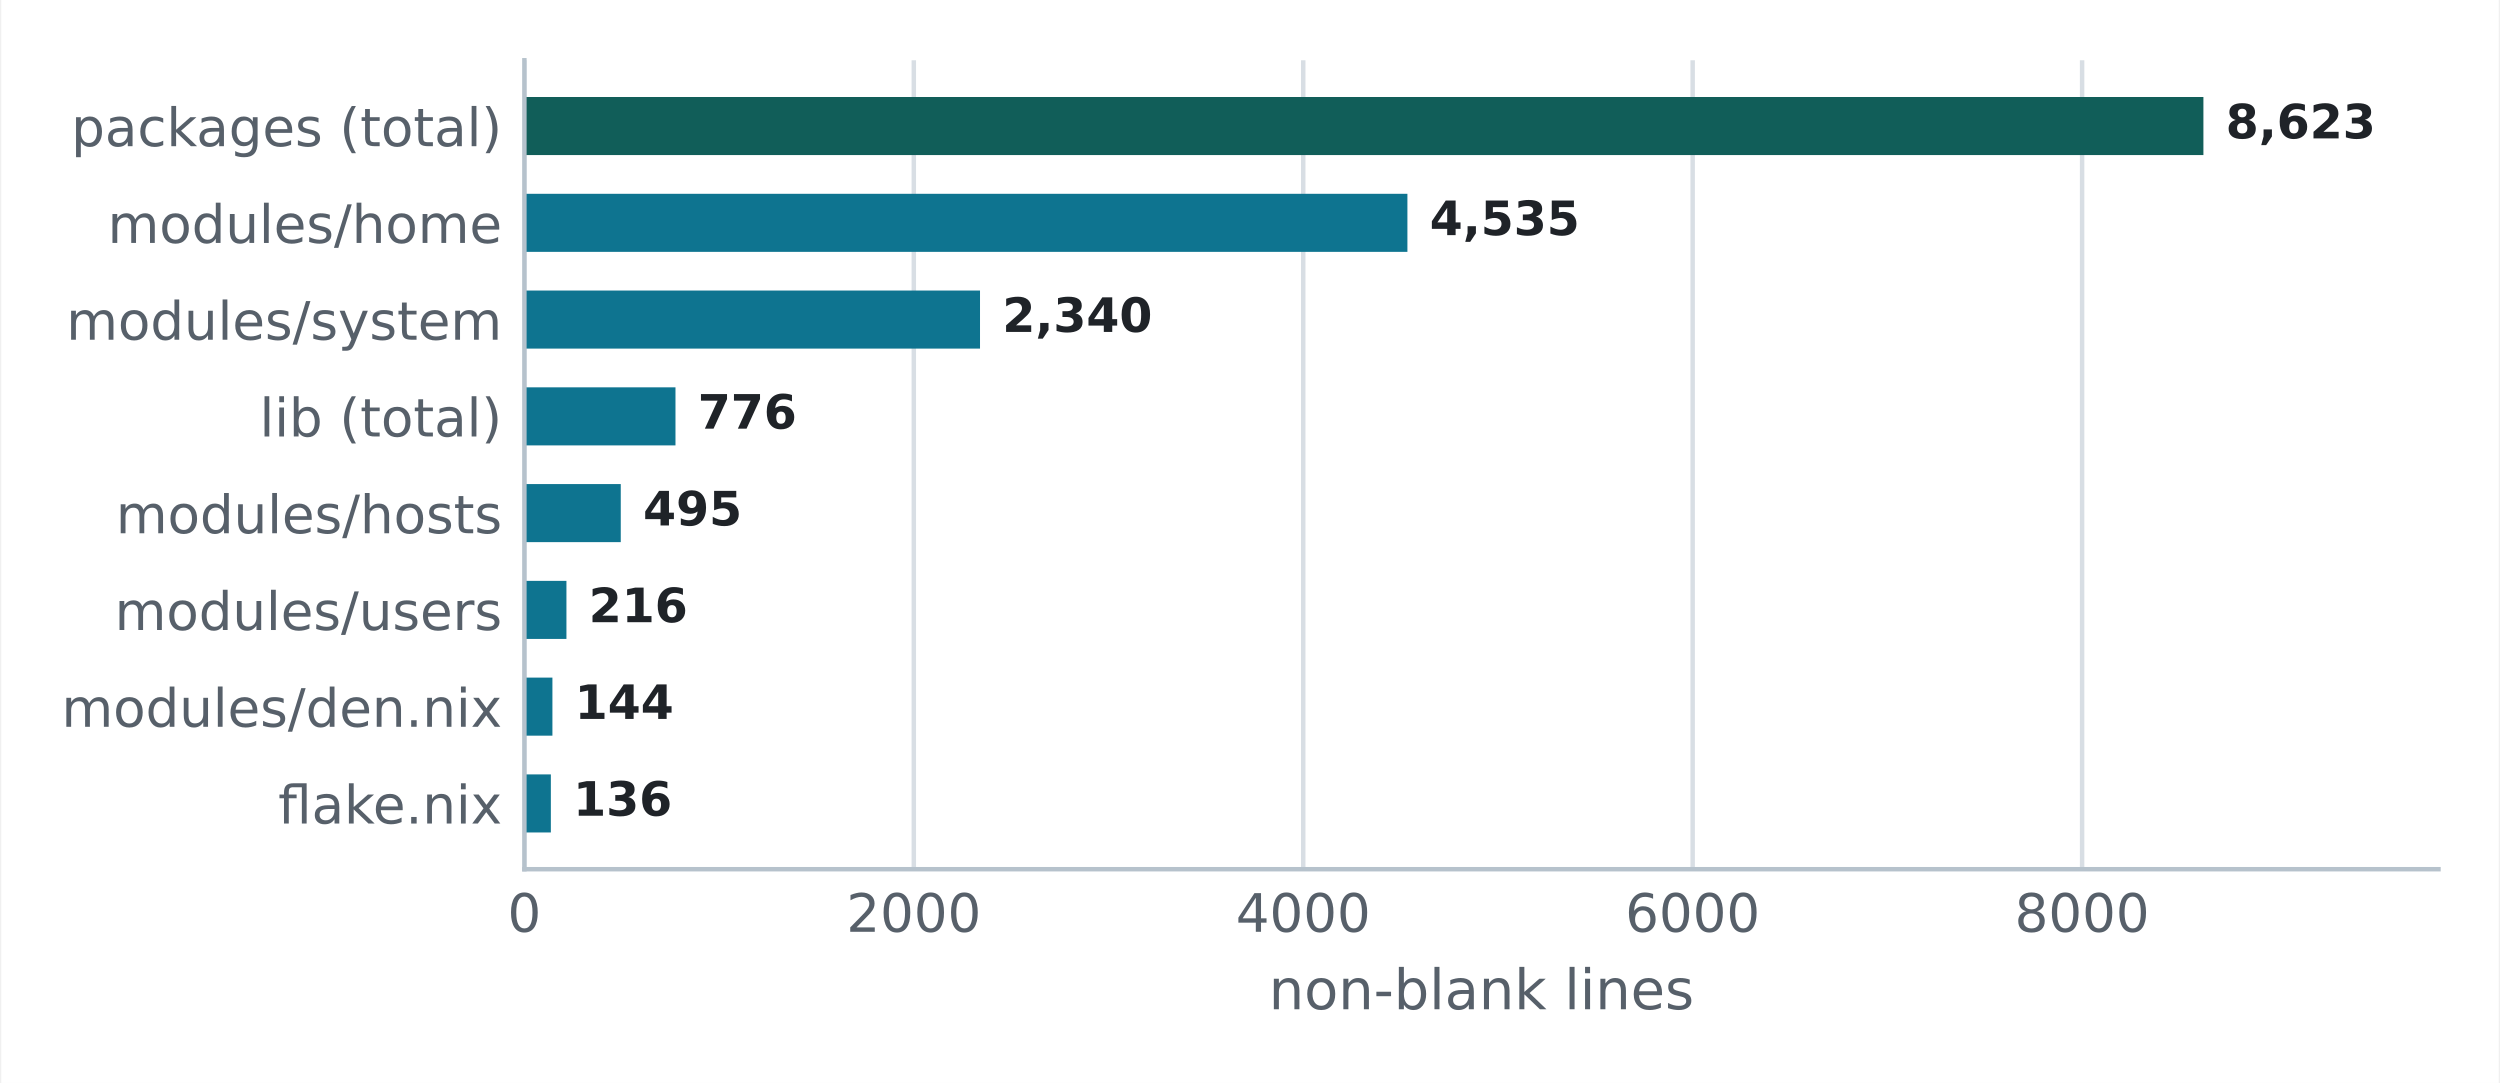
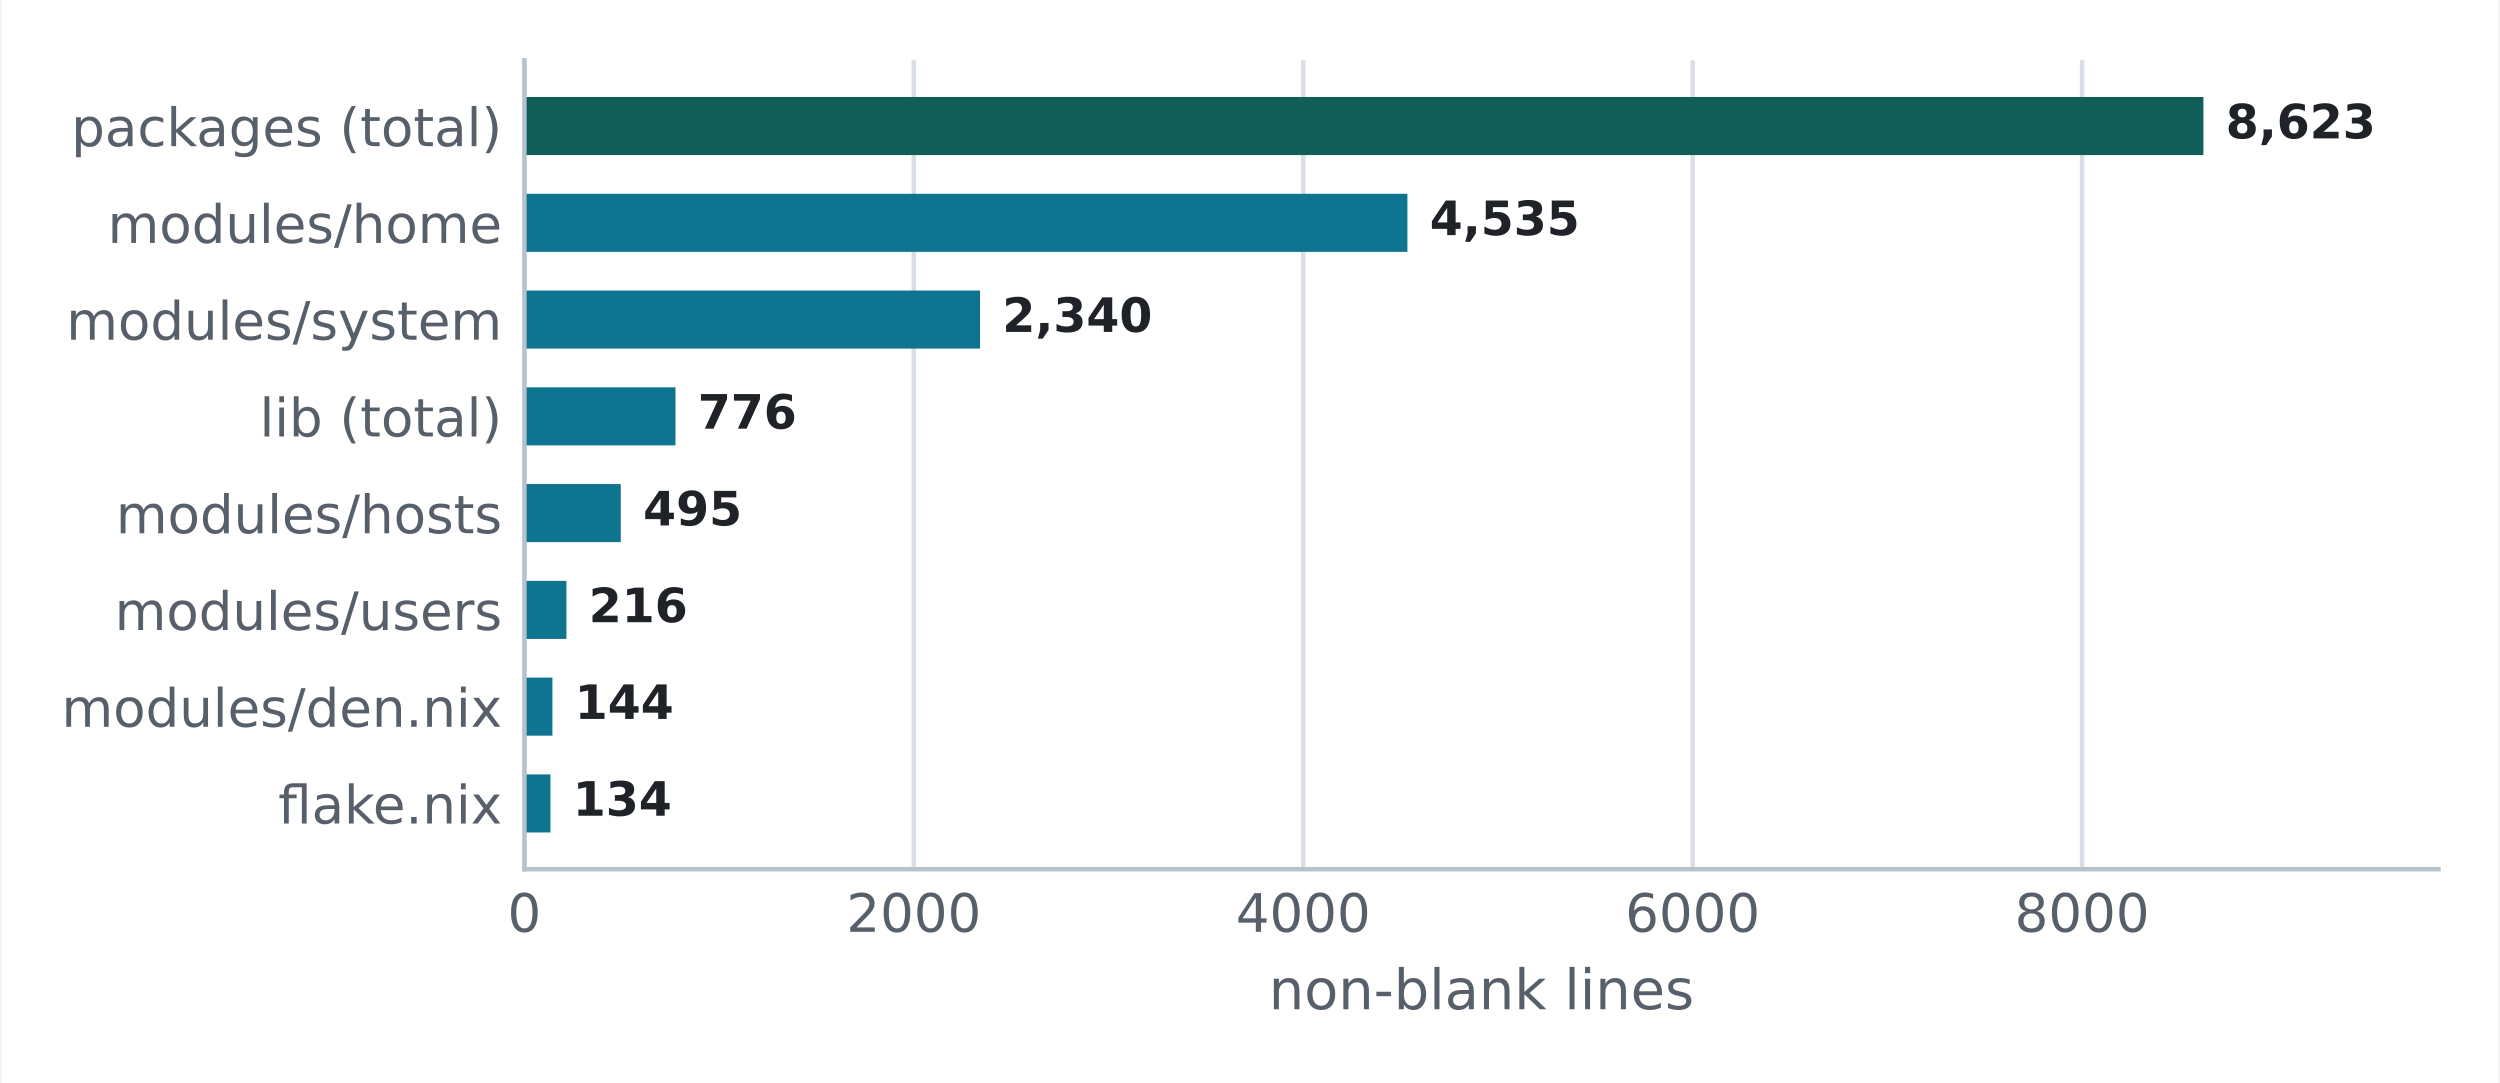
<svg xmlns="http://www.w3.org/2000/svg" xmlns:xlink="http://www.w3.org/1999/xlink" width="995" height="431" viewBox="0 0 447.591 194.078" version="1.1">
  <defs>
    <style type="text/css">*{stroke-linejoin: round; stroke-linecap: butt}</style>
  </defs>
  <g id="figure_1">
    <g id="patch_1">
      <path d="M 0 194.078  L 447.591 194.078  L 447.591 0  L 0 0  z " style="fill: #ffffff" />
    </g>
    <g id="axes_1">
      <g id="patch_2">
        <path d="M 93.751 155.778  L 436.791 155.778  L 436.791 10.8  L 93.751 10.8  z " style="fill: #ffffff" />
      </g>
      <g id="matplotlib.axis_1">
        <g id="xtick_1">
          <g id="line2d_1">
            <path d="M 93.751 155.778  L 93.751 10.8  " clip-path="url(#p4f550c6e6d)" style="fill: none; stroke: #d8dee4; stroke-width: 0.8; stroke-linecap: square" />
          </g>
          <g id="line2d_2" />
          <g id="text_1">
            <g style="fill: #57606a" transform="translate(90.72875 166.9954) scale(0.095 -0.095)">
              <defs>
                <path id="DejaVuSans-13" d="M 2034 4250  Q 1547 4250 1301 3770  Q 1056 3291 1056 2328  Q 1056 1369 1301 889  Q 1547 409 2034 409  Q 2525 409 2770 889  Q 3016 1369 3016 2328  Q 3016 3291 2770 3770  Q 2525 4250 2034 4250  z M 2034 4750  Q 2819 4750 3233 4129  Q 3647 3509 3647 2328  Q 3647 1150 3233 529  Q 2819 -91 2034 -91  Q 1250 -91 836 529  Q 422 1150 422 2328  Q 422 3509 836 4129  Q 1250 4750 2034 4750  z " transform="scale(0.015625)" />
              </defs>
              <use xlink:href="#DejaVuSans-13" />
            </g>
          </g>
        </g>
        <g id="xtick_2">
          <g id="line2d_3">
            <path d="M 163.544 155.778  L 163.544 10.8  " clip-path="url(#p4f550c6e6d)" style="fill: none; stroke: #d8dee4; stroke-width: 0.8; stroke-linecap: square" />
          </g>
          <g id="line2d_4" />
          <g id="text_2">
            <g style="fill: #57606a" transform="translate(151.4551 166.9954) scale(0.095 -0.095)">
              <defs>
                <path id="DejaVuSans-15" d="M 1228 531  L 3431 531  L 3431 0  L 469 0  L 469 531  Q 828 903 1448 1529  Q 2069 2156 2228 2338  Q 2531 2678 2651 2914  Q 2772 3150 2772 3378  Q 2772 3750 2511 3984  Q 2250 4219 1831 4219  Q 1534 4219 1204 4116  Q 875 4013 500 3803  L 500 4441  Q 881 4594 1212 4672  Q 1544 4750 1819 4750  Q 2544 4750 2975 4387  Q 3406 4025 3406 3419  Q 3406 3131 3298 2873  Q 3191 2616 2906 2266  Q 2828 2175 2409 1742  Q 1991 1309 1228 531  z " transform="scale(0.015625)" />
              </defs>
              <use xlink:href="#DejaVuSans-15" />
              <use xlink:href="#DejaVuSans-13" transform="translate(63.625 0)" />
              <use xlink:href="#DejaVuSans-13" transform="translate(127.25 0)" />
              <use xlink:href="#DejaVuSans-13" transform="translate(190.875 0)" />
            </g>
          </g>
        </g>
        <g id="xtick_3">
          <g id="line2d_5">
            <path d="M 233.337 155.778  L 233.337 10.8  " clip-path="url(#p4f550c6e6d)" style="fill: none; stroke: #d8dee4; stroke-width: 0.8; stroke-linecap: square" />
          </g>
          <g id="line2d_6" />
          <g id="text_3">
            <g style="fill: #57606a" transform="translate(221.2481 166.9954) scale(0.095 -0.095)">
              <defs>
                <path id="DejaVuSans-17" d="M 2419 4116  L 825 1625  L 2419 1625  L 2419 4116  z M 2253 4666  L 3047 4666  L 3047 1625  L 3713 1625  L 3713 1100  L 3047 1100  L 3047 0  L 2419 0  L 2419 1100  L 313 1100  L 313 1709  L 2253 4666  z " transform="scale(0.015625)" />
              </defs>
              <use xlink:href="#DejaVuSans-17" />
              <use xlink:href="#DejaVuSans-13" transform="translate(63.625 0)" />
              <use xlink:href="#DejaVuSans-13" transform="translate(127.25 0)" />
              <use xlink:href="#DejaVuSans-13" transform="translate(190.875 0)" />
            </g>
          </g>
        </g>
        <g id="xtick_4">
          <g id="line2d_7">
            <path d="M 303.13 155.778  L 303.13 10.8  " clip-path="url(#p4f550c6e6d)" style="fill: none; stroke: #d8dee4; stroke-width: 0.8; stroke-linecap: square" />
          </g>
          <g id="line2d_8" />
          <g id="text_4">
            <g style="fill: #57606a" transform="translate(291.041 166.9954) scale(0.095 -0.095)">
              <defs>
                <path id="DejaVuSans-19" d="M 2113 2584  Q 1688 2584 1439 2293  Q 1191 2003 1191 1497  Q 1191 994 1439 701  Q 1688 409 2113 409  Q 2538 409 2786 701  Q 3034 994 3034 1497  Q 3034 2003 2786 2293  Q 2538 2584 2113 2584  z M 3366 4563  L 3366 3988  Q 3128 4100 2886 4159  Q 2644 4219 2406 4219  Q 1781 4219 1451 3797  Q 1122 3375 1075 2522  Q 1259 2794 1537 2939  Q 1816 3084 2150 3084  Q 2853 3084 3261 2657  Q 3669 2231 3669 1497  Q 3669 778 3244 343  Q 2819 -91 2113 -91  Q 1303 -91 875 529  Q 447 1150 447 2328  Q 447 3434 972 4092  Q 1497 4750 2381 4750  Q 2619 4750 2861 4703  Q 3103 4656 3366 4563  z " transform="scale(0.015625)" />
              </defs>
              <use xlink:href="#DejaVuSans-19" />
              <use xlink:href="#DejaVuSans-13" transform="translate(63.625 0)" />
              <use xlink:href="#DejaVuSans-13" transform="translate(127.25 0)" />
              <use xlink:href="#DejaVuSans-13" transform="translate(190.875 0)" />
            </g>
          </g>
        </g>
        <g id="xtick_5">
          <g id="line2d_9">
            <path d="M 372.923 155.778  L 372.923 10.8  " clip-path="url(#p4f550c6e6d)" style="fill: none; stroke: #d8dee4; stroke-width: 0.8; stroke-linecap: square" />
          </g>
          <g id="line2d_10" />
          <g id="text_5">
            <g style="fill: #57606a" transform="translate(360.834 166.9954) scale(0.095 -0.095)">
              <defs>
                <path id="DejaVuSans-1b" d="M 2034 2216  Q 1584 2216 1326 1975  Q 1069 1734 1069 1313  Q 1069 891 1326 650  Q 1584 409 2034 409  Q 2484 409 2743 651  Q 3003 894 3003 1313  Q 3003 1734 2745 1975  Q 2488 2216 2034 2216  z M 1403 2484  Q 997 2584 770 2862  Q 544 3141 544 3541  Q 544 4100 942 4425  Q 1341 4750 2034 4750  Q 2731 4750 3128 4425  Q 3525 4100 3525 3541  Q 3525 3141 3298 2862  Q 3072 2584 2669 2484  Q 3125 2378 3379 2068  Q 3634 1759 3634 1313  Q 3634 634 3220 271  Q 2806 -91 2034 -91  Q 1263 -91 848 271  Q 434 634 434 1313  Q 434 1759 690 2068  Q 947 2378 1403 2484  z M 1172 3481  Q 1172 3119 1398 2916  Q 1625 2713 2034 2713  Q 2441 2713 2670 2916  Q 2900 3119 2900 3481  Q 2900 3844 2670 4047  Q 2441 4250 2034 4250  Q 1625 4250 1398 4047  Q 1172 3844 1172 3481  z " transform="scale(0.015625)" />
              </defs>
              <use xlink:href="#DejaVuSans-1b" />
              <use xlink:href="#DejaVuSans-13" transform="translate(63.625 0)" />
              <use xlink:href="#DejaVuSans-13" transform="translate(127.25 0)" />
              <use xlink:href="#DejaVuSans-13" transform="translate(190.875 0)" />
            </g>
          </g>
        </g>
        <g id="text_6">
          <g style="fill: #57606a" transform="translate(227.1616 180.8761) scale(0.1 -0.1)">
            <defs>
              <path id="DejaVuSans-51" d="M 3513 2113  L 3513 0  L 2938 0  L 2938 2094  Q 2938 2591 2744 2837  Q 2550 3084 2163 3084  Q 1697 3084 1428 2787  Q 1159 2491 1159 1978  L 1159 0  L 581 0  L 581 3500  L 1159 3500  L 1159 2956  Q 1366 3272 1645 3428  Q 1925 3584 2291 3584  Q 2894 3584 3203 3211  Q 3513 2838 3513 2113  z " transform="scale(0.015625)" />
              <path id="DejaVuSans-52" d="M 1959 3097  Q 1497 3097 1228 2736  Q 959 2375 959 1747  Q 959 1119 1226 758  Q 1494 397 1959 397  Q 2419 397 2687 759  Q 2956 1122 2956 1747  Q 2956 2369 2687 2733  Q 2419 3097 1959 3097  z M 1959 3584  Q 2709 3584 3137 3096  Q 3566 2609 3566 1747  Q 3566 888 3137 398  Q 2709 -91 1959 -91  Q 1206 -91 779 398  Q 353 888 353 1747  Q 353 2609 779 3096  Q 1206 3584 1959 3584  z " transform="scale(0.015625)" />
              <path id="DejaVuSans-10" d="M 313 2009  L 1997 2009  L 1997 1497  L 313 1497  L 313 2009  z " transform="scale(0.015625)" />
              <path id="DejaVuSans-45" d="M 3116 1747  Q 3116 2381 2855 2742  Q 2594 3103 2138 3103  Q 1681 3103 1420 2742  Q 1159 2381 1159 1747  Q 1159 1113 1420 752  Q 1681 391 2138 391  Q 2594 391 2855 752  Q 3116 1113 3116 1747  z M 1159 2969  Q 1341 3281 1617 3432  Q 1894 3584 2278 3584  Q 2916 3584 3314 3078  Q 3713 2572 3713 1747  Q 3713 922 3314 415  Q 2916 -91 2278 -91  Q 1894 -91 1617 61  Q 1341 213 1159 525  L 1159 0  L 581 0  L 581 4863  L 1159 4863  L 1159 2969  z " transform="scale(0.015625)" />
              <path id="DejaVuSans-4f" d="M 603 4863  L 1178 4863  L 1178 0  L 603 0  L 603 4863  z " transform="scale(0.015625)" />
              <path id="DejaVuSans-44" d="M 2194 1759  Q 1497 1759 1228 1600  Q 959 1441 959 1056  Q 959 750 1161 570  Q 1363 391 1709 391  Q 2188 391 2477 730  Q 2766 1069 2766 1631  L 2766 1759  L 2194 1759  z M 3341 1997  L 3341 0  L 2766 0  L 2766 531  Q 2569 213 2275 61  Q 1981 -91 1556 -91  Q 1019 -91 701 211  Q 384 513 384 1019  Q 384 1609 779 1909  Q 1175 2209 1959 2209  L 2766 2209  L 2766 2266  Q 2766 2663 2505 2880  Q 2244 3097 1772 3097  Q 1472 3097 1187 3025  Q 903 2953 641 2809  L 641 3341  Q 956 3463 1253 3523  Q 1550 3584 1831 3584  Q 2591 3584 2966 3190  Q 3341 2797 3341 1997  z " transform="scale(0.015625)" />
              <path id="DejaVuSans-4e" d="M 581 4863  L 1159 4863  L 1159 1991  L 2875 3500  L 3609 3500  L 1753 1863  L 3688 0  L 2938 0  L 1159 1709  L 1159 0  L 581 0  L 581 4863  z " transform="scale(0.015625)" />
              <path id="DejaVuSans-3" transform="scale(0.015625)" />
              <path id="DejaVuSans-4c" d="M 603 3500  L 1178 3500  L 1178 0  L 603 0  L 603 3500  z M 603 4863  L 1178 4863  L 1178 4134  L 603 4134  L 603 4863  z " transform="scale(0.015625)" />
              <path id="DejaVuSans-48" d="M 3597 1894  L 3597 1613  L 953 1613  Q 991 1019 1311 708  Q 1631 397 2203 397  Q 2534 397 2845 478  Q 3156 559 3463 722  L 3463 178  Q 3153 47 2828 -22  Q 2503 -91 2169 -91  Q 1331 -91 842 396  Q 353 884 353 1716  Q 353 2575 817 3079  Q 1281 3584 2069 3584  Q 2775 3584 3186 3129  Q 3597 2675 3597 1894  z M 3022 2063  Q 3016 2534 2758 2815  Q 2500 3097 2075 3097  Q 1594 3097 1305 2825  Q 1016 2553 972 2059  L 3022 2063  z " transform="scale(0.015625)" />
              <path id="DejaVuSans-56" d="M 2834 3397  L 2834 2853  Q 2591 2978 2328 3040  Q 2066 3103 1784 3103  Q 1356 3103 1142 2972  Q 928 2841 928 2578  Q 928 2378 1081 2264  Q 1234 2150 1697 2047  L 1894 2003  Q 2506 1872 2764 1633  Q 3022 1394 3022 966  Q 3022 478 2636 193  Q 2250 -91 1575 -91  Q 1294 -91 989 -36  Q 684 19 347 128  L 347 722  Q 666 556 975 473  Q 1284 391 1588 391  Q 1994 391 2212 530  Q 2431 669 2431 922  Q 2431 1156 2273 1281  Q 2116 1406 1581 1522  L 1381 1569  Q 847 1681 609 1914  Q 372 2147 372 2553  Q 372 3047 722 3315  Q 1072 3584 1716 3584  Q 2034 3584 2315 3537  Q 2597 3491 2834 3397  z " transform="scale(0.015625)" />
            </defs>
            <use xlink:href="#DejaVuSans-51" />
            <use xlink:href="#DejaVuSans-52" transform="translate(63.375 0)" />
            <use xlink:href="#DejaVuSans-51" transform="translate(124.5625 0)" />
            <use xlink:href="#DejaVuSans-10" transform="translate(187.9375 0)" />
            <use xlink:href="#DejaVuSans-45" transform="translate(224.0156 0)" />
            <use xlink:href="#DejaVuSans-4f" transform="translate(287.5 0)" />
            <use xlink:href="#DejaVuSans-44" transform="translate(315.2812 0)" />
            <use xlink:href="#DejaVuSans-51" transform="translate(376.5625 0)" />
            <use xlink:href="#DejaVuSans-4e" transform="translate(439.9375 0)" />
            <use xlink:href="#DejaVuSans-3" transform="translate(497.8438 0)" />
            <use xlink:href="#DejaVuSans-4f" transform="translate(529.625 0)" />
            <use xlink:href="#DejaVuSans-4c" transform="translate(557.4062 0)" />
            <use xlink:href="#DejaVuSans-51" transform="translate(585.1875 0)" />
            <use xlink:href="#DejaVuSans-48" transform="translate(648.5625 0)" />
            <use xlink:href="#DejaVuSans-56" transform="translate(710.0938 0)" />
          </g>
        </g>
      </g>
      <g id="matplotlib.axis_2">
        <g id="ytick_1">
          <g id="line2d_11" />
          <g id="text_7">
            <g style="fill: #57606a" transform="translate(49.6357 147.5945) scale(0.095 -0.095)">
              <defs>
                <path id="DejaVuSans-13b0" d="M 1831 4863  L 3431 4863  L 3431 0  L 2853 0  L 2853 4384  L 1825 4384  Q 1516 4384 1395 4259  Q 1275 4134 1275 3809  L 1275 3500  L 2222 3500  L 2222 3053  L 1275 3053  L 1275 0  L 697 0  L 697 3053  L 147 3053  L 147 3500  L 697 3500  L 697 3744  Q 697 4328 969 4595  Q 1241 4863 1831 4863  z " transform="scale(0.015625)" />
                <path id="DejaVuSans-11" d="M 684 794  L 1344 794  L 1344 0  L 684 0  L 684 794  z " transform="scale(0.015625)" />
                <path id="DejaVuSans-5b" d="M 3513 3500  L 2247 1797  L 3578 0  L 2900 0  L 1881 1375  L 863 0  L 184 0  L 1544 1831  L 300 3500  L 978 3500  L 1906 2253  L 2834 3500  L 3513 3500  z " transform="scale(0.015625)" />
              </defs>
              <use xlink:href="#DejaVuSans-13b0" />
              <use xlink:href="#DejaVuSans-44" transform="translate(62.98438 0)" />
              <use xlink:href="#DejaVuSans-4e" transform="translate(124.2656 0)" />
              <use xlink:href="#DejaVuSans-48" transform="translate(178.6094 0)" />
              <use xlink:href="#DejaVuSans-11" transform="translate(240.1406 0)" />
              <use xlink:href="#DejaVuSans-51" transform="translate(271.9219 0)" />
              <use xlink:href="#DejaVuSans-4c" transform="translate(335.2969 0)" />
              <use xlink:href="#DejaVuSans-5b" transform="translate(363.0781 0)" />
            </g>
          </g>
        </g>
        <g id="ytick_2">
          <g id="line2d_12" />
          <g id="text_8">
            <g style="fill: #57606a" transform="translate(10.8 130.2526) scale(0.095 -0.095)">
              <defs>
                <path id="DejaVuSans-50" d="M 3328 2828  Q 3544 3216 3844 3400  Q 4144 3584 4550 3584  Q 5097 3584 5394 3201  Q 5691 2819 5691 2113  L 5691 0  L 5113 0  L 5113 2094  Q 5113 2597 4934 2840  Q 4756 3084 4391 3084  Q 3944 3084 3684 2787  Q 3425 2491 3425 1978  L 3425 0  L 2847 0  L 2847 2094  Q 2847 2600 2669 2842  Q 2491 3084 2119 3084  Q 1678 3084 1418 2786  Q 1159 2488 1159 1978  L 1159 0  L 581 0  L 581 3500  L 1159 3500  L 1159 2956  Q 1356 3278 1631 3431  Q 1906 3584 2284 3584  Q 2666 3584 2933 3390  Q 3200 3197 3328 2828  z " transform="scale(0.015625)" />
                <path id="DejaVuSans-47" d="M 2906 2969  L 2906 4863  L 3481 4863  L 3481 0  L 2906 0  L 2906 525  Q 2725 213 2448 61  Q 2172 -91 1784 -91  Q 1150 -91 751 415  Q 353 922 353 1747  Q 353 2572 751 3078  Q 1150 3584 1784 3584  Q 2172 3584 2448 3432  Q 2725 3281 2906 2969  z M 947 1747  Q 947 1113 1208 752  Q 1469 391 1925 391  Q 2381 391 2643 752  Q 2906 1113 2906 1747  Q 2906 2381 2643 2742  Q 2381 3103 1925 3103  Q 1469 3103 1208 2742  Q 947 2381 947 1747  z " transform="scale(0.015625)" />
                <path id="DejaVuSans-58" d="M 544 1381  L 544 3500  L 1119 3500  L 1119 1403  Q 1119 906 1312 657  Q 1506 409 1894 409  Q 2359 409 2629 706  Q 2900 1003 2900 1516  L 2900 3500  L 3475 3500  L 3475 0  L 2900 0  L 2900 538  Q 2691 219 2414 64  Q 2138 -91 1772 -91  Q 1169 -91 856 284  Q 544 659 544 1381  z M 1991 3584  L 1991 3584  z " transform="scale(0.015625)" />
                <path id="DejaVuSans-12" d="M 1625 4666  L 2156 4666  L 531 -594  L 0 -594  L 1625 4666  z " transform="scale(0.015625)" />
              </defs>
              <use xlink:href="#DejaVuSans-50" />
              <use xlink:href="#DejaVuSans-52" transform="translate(97.40625 0)" />
              <use xlink:href="#DejaVuSans-47" transform="translate(158.5938 0)" />
              <use xlink:href="#DejaVuSans-58" transform="translate(222.0781 0)" />
              <use xlink:href="#DejaVuSans-4f" transform="translate(285.4531 0)" />
              <use xlink:href="#DejaVuSans-48" transform="translate(313.2344 0)" />
              <use xlink:href="#DejaVuSans-56" transform="translate(374.7656 0)" />
              <use xlink:href="#DejaVuSans-12" transform="translate(426.8594 0)" />
              <use xlink:href="#DejaVuSans-47" transform="translate(460.5469 0)" />
              <use xlink:href="#DejaVuSans-48" transform="translate(524.0312 0)" />
              <use xlink:href="#DejaVuSans-51" transform="translate(585.5625 0)" />
              <use xlink:href="#DejaVuSans-11" transform="translate(648.9375 0)" />
              <use xlink:href="#DejaVuSans-51" transform="translate(680.7188 0)" />
              <use xlink:href="#DejaVuSans-4c" transform="translate(744.0938 0)" />
              <use xlink:href="#DejaVuSans-5b" transform="translate(771.875 0)" />
            </g>
          </g>
        </g>
        <g id="ytick_3">
          <g id="line2d_13" />
          <g id="text_9">
            <g style="fill: #57606a" transform="translate(20.32969 112.9108) scale(0.095 -0.095)">
              <defs>
                <path id="DejaVuSans-55" d="M 2631 2963  Q 2534 3019 2420 3045  Q 2306 3072 2169 3072  Q 1681 3072 1420 2755  Q 1159 2438 1159 1844  L 1159 0  L 581 0  L 581 3500  L 1159 3500  L 1159 2956  Q 1341 3275 1631 3429  Q 1922 3584 2338 3584  Q 2397 3584 2469 3576  Q 2541 3569 2628 3553  L 2631 2963  z " transform="scale(0.015625)" />
              </defs>
              <use xlink:href="#DejaVuSans-50" />
              <use xlink:href="#DejaVuSans-52" transform="translate(97.40625 0)" />
              <use xlink:href="#DejaVuSans-47" transform="translate(158.5938 0)" />
              <use xlink:href="#DejaVuSans-58" transform="translate(222.0781 0)" />
              <use xlink:href="#DejaVuSans-4f" transform="translate(285.4531 0)" />
              <use xlink:href="#DejaVuSans-48" transform="translate(313.2344 0)" />
              <use xlink:href="#DejaVuSans-56" transform="translate(374.7656 0)" />
              <use xlink:href="#DejaVuSans-12" transform="translate(426.8594 0)" />
              <use xlink:href="#DejaVuSans-58" transform="translate(460.5469 0)" />
              <use xlink:href="#DejaVuSans-56" transform="translate(523.9219 0)" />
              <use xlink:href="#DejaVuSans-48" transform="translate(576.0156 0)" />
              <use xlink:href="#DejaVuSans-55" transform="translate(637.5469 0)" />
              <use xlink:href="#DejaVuSans-56" transform="translate(678.6562 0)" />
            </g>
          </g>
        </g>
        <g id="ytick_4">
          <g id="line2d_14" />
          <g id="text_10">
            <g style="fill: #57606a" transform="translate(20.54344 95.569) scale(0.095 -0.095)">
              <defs>
                <path id="DejaVuSans-4b" d="M 3513 2113  L 3513 0  L 2938 0  L 2938 2094  Q 2938 2591 2744 2837  Q 2550 3084 2163 3084  Q 1697 3084 1428 2787  Q 1159 2491 1159 1978  L 1159 0  L 581 0  L 581 4863  L 1159 4863  L 1159 2956  Q 1366 3272 1645 3428  Q 1925 3584 2291 3584  Q 2894 3584 3203 3211  Q 3513 2838 3513 2113  z " transform="scale(0.015625)" />
                <path id="DejaVuSans-57" d="M 1172 4494  L 1172 3500  L 2356 3500  L 2356 3053  L 1172 3053  L 1172 1153  Q 1172 725 1289 603  Q 1406 481 1766 481  L 2356 481  L 2356 0  L 1766 0  Q 1100 0 847 248  Q 594 497 594 1153  L 594 3053  L 172 3053  L 172 3500  L 594 3500  L 594 4494  L 1172 4494  z " transform="scale(0.015625)" />
              </defs>
              <use xlink:href="#DejaVuSans-50" />
              <use xlink:href="#DejaVuSans-52" transform="translate(97.40625 0)" />
              <use xlink:href="#DejaVuSans-47" transform="translate(158.5938 0)" />
              <use xlink:href="#DejaVuSans-58" transform="translate(222.0781 0)" />
              <use xlink:href="#DejaVuSans-4f" transform="translate(285.4531 0)" />
              <use xlink:href="#DejaVuSans-48" transform="translate(313.2344 0)" />
              <use xlink:href="#DejaVuSans-56" transform="translate(374.7656 0)" />
              <use xlink:href="#DejaVuSans-12" transform="translate(426.8594 0)" />
              <use xlink:href="#DejaVuSans-4b" transform="translate(460.5469 0)" />
              <use xlink:href="#DejaVuSans-52" transform="translate(523.9219 0)" />
              <use xlink:href="#DejaVuSans-56" transform="translate(585.1094 0)" />
              <use xlink:href="#DejaVuSans-57" transform="translate(637.2031 0)" />
              <use xlink:href="#DejaVuSans-56" transform="translate(676.4062 0)" />
            </g>
          </g>
        </g>
        <g id="ytick_5">
          <g id="line2d_15" />
          <g id="text_11">
            <g style="fill: #57606a" transform="translate(46.28695 78.22717) scale(0.095 -0.095)">
              <defs>
                <path id="DejaVuSans-b" d="M 1984 4856  Q 1566 4138 1362 3434  Q 1159 2731 1159 2009  Q 1159 1288 1364 580  Q 1569 -128 1984 -844  L 1484 -844  Q 1016 -109 783 600  Q 550 1309 550 2009  Q 550 2706 781 3412  Q 1013 4119 1484 4856  L 1984 4856  z " transform="scale(0.015625)" />
                <path id="DejaVuSans-c" d="M 513 4856  L 1013 4856  Q 1481 4119 1714 3412  Q 1947 2706 1947 2009  Q 1947 1309 1714 600  Q 1481 -109 1013 -844  L 513 -844  Q 928 -128 1133 580  Q 1338 1288 1338 2009  Q 1338 2731 1133 3434  Q 928 4138 513 4856  z " transform="scale(0.015625)" />
              </defs>
              <use xlink:href="#DejaVuSans-4f" />
              <use xlink:href="#DejaVuSans-4c" transform="translate(27.78125 0)" />
              <use xlink:href="#DejaVuSans-45" transform="translate(55.5625 0)" />
              <use xlink:href="#DejaVuSans-3" transform="translate(119.0469 0)" />
              <use xlink:href="#DejaVuSans-b" transform="translate(150.8281 0)" />
              <use xlink:href="#DejaVuSans-57" transform="translate(189.8438 0)" />
              <use xlink:href="#DejaVuSans-52" transform="translate(229.0469 0)" />
              <use xlink:href="#DejaVuSans-57" transform="translate(290.2344 0)" />
              <use xlink:href="#DejaVuSans-44" transform="translate(329.4375 0)" />
              <use xlink:href="#DejaVuSans-4f" transform="translate(390.7188 0)" />
              <use xlink:href="#DejaVuSans-c" transform="translate(418.5 0)" />
            </g>
          </g>
        </g>
        <g id="ytick_6">
          <g id="line2d_16" />
          <g id="text_12">
            <g style="fill: #57606a" transform="translate(11.655 60.88535) scale(0.095 -0.095)">
              <defs>
                <path id="DejaVuSans-5c" d="M 2059 -325  Q 1816 -950 1584 -1140  Q 1353 -1331 966 -1331  L 506 -1331  L 506 -850  L 844 -850  Q 1081 -850 1212 -737  Q 1344 -625 1503 -206  L 1606 56  L 191 3500  L 800 3500  L 1894 763  L 2988 3500  L 3597 3500  L 2059 -325  z " transform="scale(0.015625)" />
              </defs>
              <use xlink:href="#DejaVuSans-50" />
              <use xlink:href="#DejaVuSans-52" transform="translate(97.40625 0)" />
              <use xlink:href="#DejaVuSans-47" transform="translate(158.5938 0)" />
              <use xlink:href="#DejaVuSans-58" transform="translate(222.0781 0)" />
              <use xlink:href="#DejaVuSans-4f" transform="translate(285.4531 0)" />
              <use xlink:href="#DejaVuSans-48" transform="translate(313.2344 0)" />
              <use xlink:href="#DejaVuSans-56" transform="translate(374.7656 0)" />
              <use xlink:href="#DejaVuSans-12" transform="translate(426.8594 0)" />
              <use xlink:href="#DejaVuSans-56" transform="translate(460.5469 0)" />
              <use xlink:href="#DejaVuSans-5c" transform="translate(512.6406 0)" />
              <use xlink:href="#DejaVuSans-56" transform="translate(571.8281 0)" />
              <use xlink:href="#DejaVuSans-57" transform="translate(623.9219 0)" />
              <use xlink:href="#DejaVuSans-48" transform="translate(663.125 0)" />
              <use xlink:href="#DejaVuSans-50" transform="translate(724.6562 0)" />
            </g>
          </g>
        </g>
        <g id="ytick_7">
          <g id="line2d_17" />
          <g id="text_13">
            <g style="fill: #57606a" transform="translate(19.06648 43.54352) scale(0.095 -0.095)">
              <use xlink:href="#DejaVuSans-50" />
              <use xlink:href="#DejaVuSans-52" transform="translate(97.40625 0)" />
              <use xlink:href="#DejaVuSans-47" transform="translate(158.5938 0)" />
              <use xlink:href="#DejaVuSans-58" transform="translate(222.0781 0)" />
              <use xlink:href="#DejaVuSans-4f" transform="translate(285.4531 0)" />
              <use xlink:href="#DejaVuSans-48" transform="translate(313.2344 0)" />
              <use xlink:href="#DejaVuSans-56" transform="translate(374.7656 0)" />
              <use xlink:href="#DejaVuSans-12" transform="translate(426.8594 0)" />
              <use xlink:href="#DejaVuSans-4b" transform="translate(460.5469 0)" />
              <use xlink:href="#DejaVuSans-52" transform="translate(523.9219 0)" />
              <use xlink:href="#DejaVuSans-50" transform="translate(585.1094 0)" />
              <use xlink:href="#DejaVuSans-48" transform="translate(682.5156 0)" />
            </g>
          </g>
        </g>
        <g id="ytick_8">
          <g id="line2d_18" />
          <g id="text_14">
            <g style="fill: #57606a" transform="translate(12.5382 26.2017) scale(0.095 -0.095)">
              <defs>
                <path id="DejaVuSans-53" d="M 1159 525  L 1159 -1331  L 581 -1331  L 581 3500  L 1159 3500  L 1159 2969  Q 1341 3281 1617 3432  Q 1894 3584 2278 3584  Q 2916 3584 3314 3078  Q 3713 2572 3713 1747  Q 3713 922 3314 415  Q 2916 -91 2278 -91  Q 1894 -91 1617 61  Q 1341 213 1159 525  z M 3116 1747  Q 3116 2381 2855 2742  Q 2594 3103 2138 3103  Q 1681 3103 1420 2742  Q 1159 2381 1159 1747  Q 1159 1113 1420 752  Q 1681 391 2138 391  Q 2594 391 2855 752  Q 3116 1113 3116 1747  z " transform="scale(0.015625)" />
                <path id="DejaVuSans-46" d="M 3122 3366  L 3122 2828  Q 2878 2963 2633 3030  Q 2388 3097 2138 3097  Q 1578 3097 1268 2742  Q 959 2388 959 1747  Q 959 1106 1268 751  Q 1578 397 2138 397  Q 2388 397 2633 464  Q 2878 531 3122 666  L 3122 134  Q 2881 22 2623 -34  Q 2366 -91 2075 -91  Q 1284 -91 818 406  Q 353 903 353 1747  Q 353 2603 823 3093  Q 1294 3584 2113 3584  Q 2378 3584 2631 3529  Q 2884 3475 3122 3366  z " transform="scale(0.015625)" />
                <path id="DejaVuSans-4a" d="M 2906 1791  Q 2906 2416 2648 2759  Q 2391 3103 1925 3103  Q 1463 3103 1205 2759  Q 947 2416 947 1791  Q 947 1169 1205 825  Q 1463 481 1925 481  Q 2391 481 2648 825  Q 2906 1169 2906 1791  z M 3481 434  Q 3481 -459 3084 -895  Q 2688 -1331 1869 -1331  Q 1566 -1331 1297 -1286  Q 1028 -1241 775 -1147  L 775 -588  Q 1028 -725 1275 -790  Q 1522 -856 1778 -856  Q 2344 -856 2625 -561  Q 2906 -266 2906 331  L 2906 616  Q 2728 306 2450 153  Q 2172 0 1784 0  Q 1141 0 747 490  Q 353 981 353 1791  Q 353 2603 747 3093  Q 1141 3584 1784 3584  Q 2172 3584 2450 3431  Q 2728 3278 2906 2969  L 2906 3500  L 3481 3500  L 3481 434  z " transform="scale(0.015625)" />
              </defs>
              <use xlink:href="#DejaVuSans-53" />
              <use xlink:href="#DejaVuSans-44" transform="translate(63.48438 0)" />
              <use xlink:href="#DejaVuSans-46" transform="translate(124.7656 0)" />
              <use xlink:href="#DejaVuSans-4e" transform="translate(179.75 0)" />
              <use xlink:href="#DejaVuSans-44" transform="translate(235.9062 0)" />
              <use xlink:href="#DejaVuSans-4a" transform="translate(297.1875 0)" />
              <use xlink:href="#DejaVuSans-48" transform="translate(360.6719 0)" />
              <use xlink:href="#DejaVuSans-56" transform="translate(422.2031 0)" />
              <use xlink:href="#DejaVuSans-3" transform="translate(474.2969 0)" />
              <use xlink:href="#DejaVuSans-b" transform="translate(506.0781 0)" />
              <use xlink:href="#DejaVuSans-57" transform="translate(545.0938 0)" />
              <use xlink:href="#DejaVuSans-52" transform="translate(584.2969 0)" />
              <use xlink:href="#DejaVuSans-57" transform="translate(645.4844 0)" />
              <use xlink:href="#DejaVuSans-44" transform="translate(684.6875 0)" />
              <use xlink:href="#DejaVuSans-4f" transform="translate(745.9688 0)" />
              <use xlink:href="#DejaVuSans-c" transform="translate(773.75 0)" />
            </g>
          </g>
        </g>
      </g>
      <g id="patch_3">
-         <path d="M 93.751 149.188  L 98.497 149.188  L 98.497 138.783  L 93.751 138.783  z " clip-path="url(#p4f550c6e6d)" style="fill: #0e7490" />
+         <path d="M 93.751 149.188  L 98.427 149.188  L 98.427 138.783  L 93.751 138.783  z " clip-path="url(#p4f550c6e6d)" style="fill: #0e7490" />
      </g>
      <g id="patch_4">
        <path d="M 93.751 131.846  L 98.776 131.846  L 98.776 121.441  L 93.751 121.441  z " clip-path="url(#p4f550c6e6d)" style="fill: #0e7490" />
      </g>
      <g id="patch_5">
        <path d="M 93.751 114.504  L 101.289 114.504  L 101.289 104.099  L 93.751 104.099  z " clip-path="url(#p4f550c6e6d)" style="fill: #0e7490" />
      </g>
      <g id="patch_6">
        <path d="M 93.751 97.162  L 111.025 97.162  L 111.025 86.757  L 93.751 86.757  z " clip-path="url(#p4f550c6e6d)" style="fill: #0e7490" />
      </g>
      <g id="patch_7">
        <path d="M 93.751 79.82  L 120.831 79.82  L 120.831 69.415  L 93.751 69.415  z " clip-path="url(#p4f550c6e6d)" style="fill: #0e7490" />
      </g>
      <g id="patch_8">
        <path d="M 93.751 62.479  L 175.409 62.479  L 175.409 52.074  L 93.751 52.074  z " clip-path="url(#p4f550c6e6d)" style="fill: #0e7490" />
      </g>
      <g id="patch_9">
        <path d="M 93.751 45.137  L 252.006 45.137  L 252.006 34.732  L 93.751 34.732  z " clip-path="url(#p4f550c6e6d)" style="fill: #0e7490" />
      </g>
      <g id="patch_10">
        <path d="M 93.751 27.795  L 394.663 27.795  L 394.663 17.39  L 93.751 17.39  z " clip-path="url(#p4f550c6e6d)" style="fill: #115e59" />
      </g>
      <g id="patch_11">
        <path d="M 93.751 155.778  L 93.751 10.8  " style="fill: none; stroke: #b6c2cc; stroke-width: 0.8; stroke-linejoin: miter; stroke-linecap: square" />
      </g>
      <g id="patch_12">
        <path d="M 93.751 155.778  L 436.791 155.778  " style="fill: none; stroke: #b6c2cc; stroke-width: 0.8; stroke-linejoin: miter; stroke-linecap: square" />
      </g>
      <g id="text_15">
-         <g style="fill: #1f2328" transform="translate(102.4969 146.1932) scale(0.085 -0.085)">
+         <g style="fill: #1f2328" transform="translate(102.4271 146.1932) scale(0.085 -0.085)">
          <defs>
            <path id="DejaVuSans-Bold-14" d="M 750 831  L 1813 831  L 1813 3847  L 722 3622  L 722 4441  L 1806 4666  L 2950 4666  L 2950 831  L 4013 831  L 4013 0  L 750 0  L 750 831  z " transform="scale(0.015625)" />
            <path id="DejaVuSans-Bold-16" d="M 2981 2516  Q 3453 2394 3698 2092  Q 3944 1791 3944 1325  Q 3944 631 3412 270  Q 2881 -91 1863 -91  Q 1503 -91 1142 -33  Q 781 25 428 141  L 428 1069  Q 766 900 1098 814  Q 1431 728 1753 728  Q 2231 728 2486 893  Q 2741 1059 2741 1369  Q 2741 1688 2480 1852  Q 2219 2016 1709 2016  L 1228 2016  L 1228 2791  L 1734 2791  Q 2188 2791 2409 2933  Q 2631 3075 2631 3366  Q 2631 3634 2415 3781  Q 2200 3928 1806 3928  Q 1516 3928 1219 3862  Q 922 3797 628 3669  L 628 4550  Q 984 4650 1334 4700  Q 1684 4750 2022 4750  Q 2931 4750 3382 4451  Q 3834 4153 3834 3553  Q 3834 3144 3618 2883  Q 3403 2622 2981 2516  z " transform="scale(0.015625)" />
-             <path id="DejaVuSans-Bold-19" d="M 2316 2303  Q 2000 2303 1842 2098  Q 1684 1894 1684 1484  Q 1684 1075 1842 870  Q 2000 666 2316 666  Q 2634 666 2792 870  Q 2950 1075 2950 1484  Q 2950 1894 2792 2098  Q 2634 2303 2316 2303  z M 3803 4544  L 3803 3681  Q 3506 3822 3243 3889  Q 2981 3956 2731 3956  Q 2194 3956 1894 3657  Q 1594 3359 1544 2772  Q 1750 2925 1990 3001  Q 2231 3078 2516 3078  Q 3231 3078 3670 2659  Q 4109 2241 4109 1563  Q 4109 813 3618 361  Q 3128 -91 2303 -91  Q 1394 -91 895 523  Q 397 1138 397 2266  Q 397 3422 980 4083  Q 1563 4744 2578 4744  Q 2900 4744 3203 4694  Q 3506 4644 3803 4544  z " transform="scale(0.015625)" />
+             <path id="DejaVuSans-Bold-17" d="M 2356 3675  L 1038 1722  L 2356 1722  L 2356 3675  z M 2156 4666  L 3494 4666  L 3494 1722  L 4159 1722  L 4159 850  L 3494 850  L 3494 0  L 2356 0  L 2356 850  L 288 850  L 288 1881  L 2156 4666  z " transform="scale(0.015625)" />
          </defs>
          <use xlink:href="#DejaVuSans-Bold-14" />
          <use xlink:href="#DejaVuSans-Bold-16" transform="translate(69.57812 0)" />
-           <use xlink:href="#DejaVuSans-Bold-19" transform="translate(139.1562 0)" />
+           <use xlink:href="#DejaVuSans-Bold-17" transform="translate(139.1562 0)" />
        </g>
      </g>
      <g id="text_16">
        <g style="fill: #1f2328" transform="translate(102.776 128.8514) scale(0.085 -0.085)">
-           <defs>
-             <path id="DejaVuSans-Bold-17" d="M 2356 3675  L 1038 1722  L 2356 1722  L 2356 3675  z M 2156 4666  L 3494 4666  L 3494 1722  L 4159 1722  L 4159 850  L 3494 850  L 3494 0  L 2356 0  L 2356 850  L 288 850  L 288 1881  L 2156 4666  z " transform="scale(0.015625)" />
-           </defs>
          <use xlink:href="#DejaVuSans-Bold-14" />
          <use xlink:href="#DejaVuSans-Bold-17" transform="translate(69.57812 0)" />
          <use xlink:href="#DejaVuSans-Bold-17" transform="translate(139.1562 0)" />
        </g>
      </g>
      <g id="text_17">
        <g style="fill: #1f2328" transform="translate(105.2886 111.5096) scale(0.085 -0.085)">
          <defs>
            <path id="DejaVuSans-Bold-15" d="M 1844 884  L 3897 884  L 3897 0  L 506 0  L 506 884  L 2209 2388  Q 2438 2594 2547 2791  Q 2656 2988 2656 3200  Q 2656 3528 2436 3728  Q 2216 3928 1850 3928  Q 1569 3928 1234 3808  Q 900 3688 519 3450  L 519 4475  Q 925 4609 1322 4679  Q 1719 4750 2100 4750  Q 2938 4750 3402 4381  Q 3866 4013 3866 3353  Q 3866 2972 3669 2642  Q 3472 2313 2841 1759  L 1844 884  z " transform="scale(0.015625)" />
+             <path id="DejaVuSans-Bold-19" d="M 2316 2303  Q 2000 2303 1842 2098  Q 1684 1894 1684 1484  Q 1684 1075 1842 870  Q 2000 666 2316 666  Q 2634 666 2792 870  Q 2950 1075 2950 1484  Q 2950 1894 2792 2098  Q 2634 2303 2316 2303  z M 3803 4544  L 3803 3681  Q 3506 3822 3243 3889  Q 2981 3956 2731 3956  Q 2194 3956 1894 3657  Q 1594 3359 1544 2772  Q 1750 2925 1990 3001  Q 2231 3078 2516 3078  Q 3231 3078 3670 2659  Q 4109 2241 4109 1563  Q 4109 813 3618 361  Q 3128 -91 2303 -91  Q 1394 -91 895 523  Q 397 1138 397 2266  Q 397 3422 980 4083  Q 1563 4744 2578 4744  Q 2900 4744 3203 4694  Q 3506 4644 3803 4544  z " transform="scale(0.015625)" />
          </defs>
          <use xlink:href="#DejaVuSans-Bold-15" />
          <use xlink:href="#DejaVuSans-Bold-14" transform="translate(69.57812 0)" />
          <use xlink:href="#DejaVuSans-Bold-19" transform="translate(139.1562 0)" />
        </g>
      </g>
      <g id="text_18">
        <g style="fill: #1f2328" transform="translate(115.0247 94.16775) scale(0.085 -0.085)">
          <defs>
            <path id="DejaVuSans-Bold-1c" d="M 641 103  L 641 966  Q 928 831 1190 764  Q 1453 697 1709 697  Q 2247 697 2547 995  Q 2847 1294 2900 1881  Q 2688 1725 2447 1647  Q 2206 1569 1925 1569  Q 1209 1569 770 1986  Q 331 2403 331 3084  Q 331 3838 820 4291  Q 1309 4744 2131 4744  Q 3044 4744 3544 4128  Q 4044 3513 4044 2388  Q 4044 1231 3459 570  Q 2875 -91 1856 -91  Q 1528 -91 1228 -42  Q 928 6 641 103  z M 2125 2350  Q 2441 2350 2600 2554  Q 2759 2759 2759 3169  Q 2759 3575 2600 3781  Q 2441 3988 2125 3988  Q 1809 3988 1650 3781  Q 1491 3575 1491 3169  Q 1491 2759 1650 2554  Q 1809 2350 2125 2350  z " transform="scale(0.015625)" />
            <path id="DejaVuSans-Bold-18" d="M 678 4666  L 3669 4666  L 3669 3781  L 1638 3781  L 1638 3059  Q 1775 3097 1914 3117  Q 2053 3138 2203 3138  Q 3056 3138 3531 2711  Q 4006 2284 4006 1522  Q 4006 766 3489 337  Q 2972 -91 2053 -91  Q 1656 -91 1267 -14  Q 878 63 494 219  L 494 1166  Q 875 947 1217 837  Q 1559 728 1863 728  Q 2300 728 2551 942  Q 2803 1156 2803 1522  Q 2803 1891 2551 2103  Q 2300 2316 1863 2316  Q 1603 2316 1309 2248  Q 1016 2181 678 2041  L 678 4666  z " transform="scale(0.015625)" />
          </defs>
          <use xlink:href="#DejaVuSans-Bold-17" />
          <use xlink:href="#DejaVuSans-Bold-1c" transform="translate(69.57812 0)" />
          <use xlink:href="#DejaVuSans-Bold-18" transform="translate(139.1562 0)" />
        </g>
      </g>
      <g id="text_19">
        <g style="fill: #1f2328" transform="translate(124.8306 76.82592) scale(0.085 -0.085)">
          <defs>
            <path id="DejaVuSans-Bold-1a" d="M 428 4666  L 3944 4666  L 3944 3988  L 2125 0  L 953 0  L 2675 3781  L 428 3781  L 428 4666  z " transform="scale(0.015625)" />
          </defs>
          <use xlink:href="#DejaVuSans-Bold-1a" />
          <use xlink:href="#DejaVuSans-Bold-1a" transform="translate(69.57812 0)" />
          <use xlink:href="#DejaVuSans-Bold-19" transform="translate(139.1562 0)" />
        </g>
      </g>
      <g id="text_20">
        <g style="fill: #1f2328" transform="translate(179.4087 59.4841) scale(0.085 -0.085)">
          <defs>
            <path id="DejaVuSans-Bold-f" d="M 653 1209  L 1778 1209  L 1778 256  L 1006 -909  L 341 -909  L 653 256  L 653 1209  z " transform="scale(0.015625)" />
            <path id="DejaVuSans-Bold-13" d="M 2944 2338  Q 2944 3213 2780 3570  Q 2616 3928 2228 3928  Q 1841 3928 1675 3570  Q 1509 3213 1509 2338  Q 1509 1453 1675 1090  Q 1841 728 2228 728  Q 2613 728 2778 1090  Q 2944 1453 2944 2338  z M 4147 2328  Q 4147 1169 3647 539  Q 3147 -91 2228 -91  Q 1306 -91 806 539  Q 306 1169 306 2328  Q 306 3491 806 4120  Q 1306 4750 2228 4750  Q 3147 4750 3647 4120  Q 4147 3491 4147 2328  z " transform="scale(0.015625)" />
          </defs>
          <use xlink:href="#DejaVuSans-Bold-15" />
          <use xlink:href="#DejaVuSans-Bold-f" transform="translate(69.57812 0)" />
          <use xlink:href="#DejaVuSans-Bold-16" transform="translate(107.5625 0)" />
          <use xlink:href="#DejaVuSans-Bold-17" transform="translate(177.1406 0)" />
          <use xlink:href="#DejaVuSans-Bold-13" transform="translate(246.7188 0)" />
        </g>
      </g>
      <g id="text_21">
        <g style="fill: #1f2328" transform="translate(256.0064 42.14227) scale(0.085 -0.085)">
          <use xlink:href="#DejaVuSans-Bold-17" />
          <use xlink:href="#DejaVuSans-Bold-f" transform="translate(69.57812 0)" />
          <use xlink:href="#DejaVuSans-Bold-18" transform="translate(107.5625 0)" />
          <use xlink:href="#DejaVuSans-Bold-16" transform="translate(177.1406 0)" />
          <use xlink:href="#DejaVuSans-Bold-18" transform="translate(246.7188 0)" />
        </g>
      </g>
      <g id="text_22">
        <g style="fill: #1f2328" transform="translate(398.6632 24.80045) scale(0.085 -0.085)">
          <defs>
            <path id="DejaVuSans-Bold-1b" d="M 2228 2088  Q 1891 2088 1709 1903  Q 1528 1719 1528 1375  Q 1528 1031 1709 848  Q 1891 666 2228 666  Q 2563 666 2741 848  Q 2919 1031 2919 1375  Q 2919 1722 2741 1905  Q 2563 2088 2228 2088  z M 1350 2484  Q 925 2613 709 2878  Q 494 3144 494 3541  Q 494 4131 934 4440  Q 1375 4750 2228 4750  Q 3075 4750 3515 4442  Q 3956 4134 3956 3541  Q 3956 3144 3739 2878  Q 3522 2613 3097 2484  Q 3572 2353 3814 2058  Q 4056 1763 4056 1313  Q 4056 619 3595 264  Q 3134 -91 2228 -91  Q 1319 -91 855 264  Q 391 619 391 1313  Q 391 1763 633 2058  Q 875 2353 1350 2484  z M 1631 3419  Q 1631 3141 1786 2991  Q 1941 2841 2228 2841  Q 2509 2841 2662 2991  Q 2816 3141 2816 3419  Q 2816 3697 2662 3845  Q 2509 3994 2228 3994  Q 1941 3994 1786 3844  Q 1631 3694 1631 3419  z " transform="scale(0.015625)" />
          </defs>
          <use xlink:href="#DejaVuSans-Bold-1b" />
          <use xlink:href="#DejaVuSans-Bold-f" transform="translate(69.57812 0)" />
          <use xlink:href="#DejaVuSans-Bold-19" transform="translate(107.5625 0)" />
          <use xlink:href="#DejaVuSans-Bold-15" transform="translate(177.1406 0)" />
          <use xlink:href="#DejaVuSans-Bold-16" transform="translate(246.7188 0)" />
        </g>
      </g>
    </g>
  </g>
  <defs>
    <clipPath id="p4f550c6e6d">
      <rect x="93.751" y="10.8" width="343.04" height="144.978" />
    </clipPath>
  </defs>
</svg>
